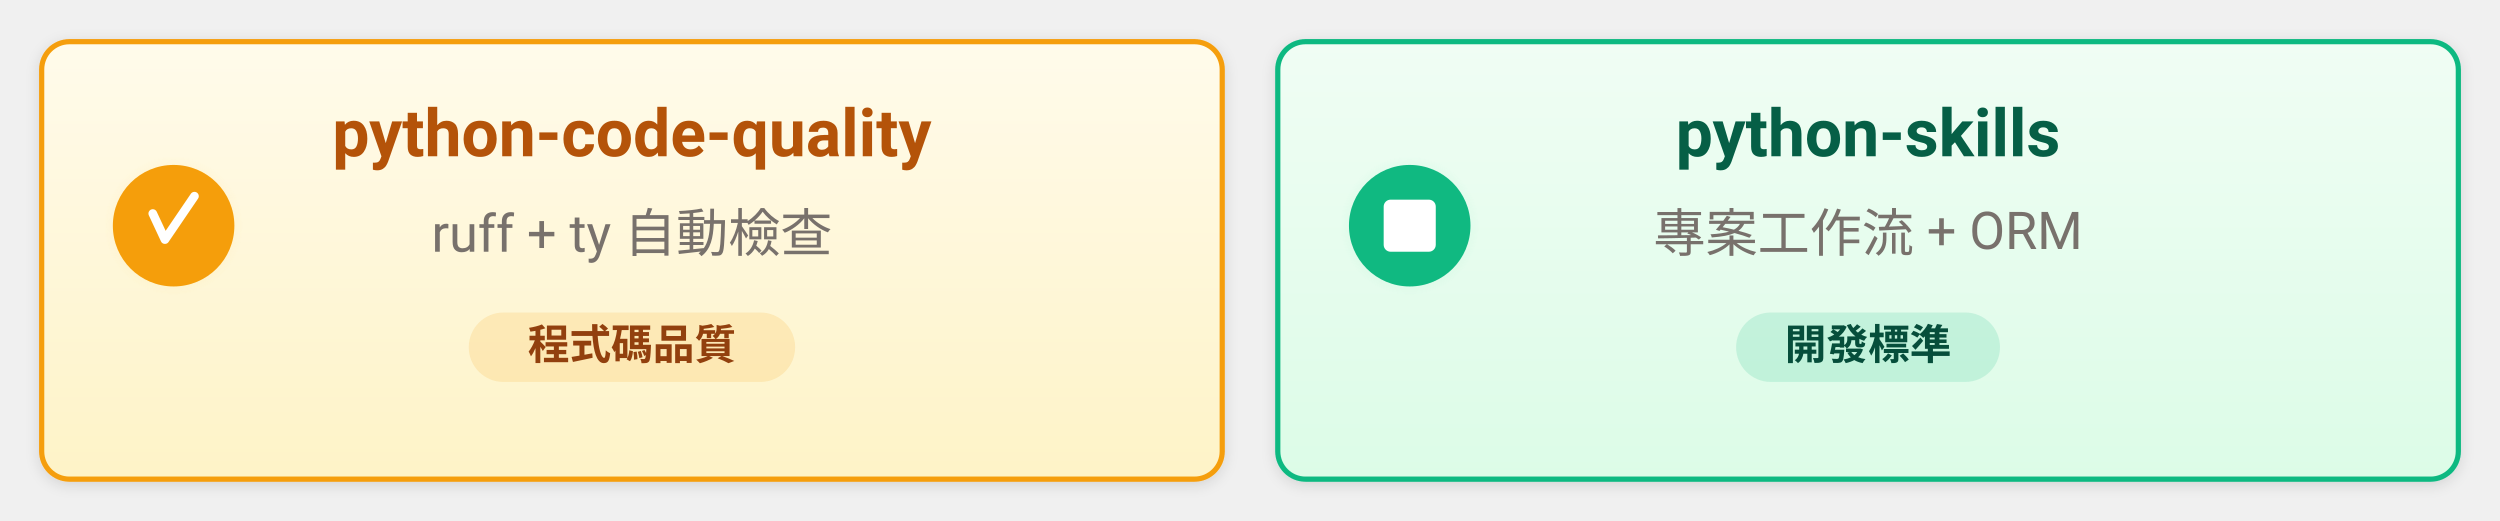
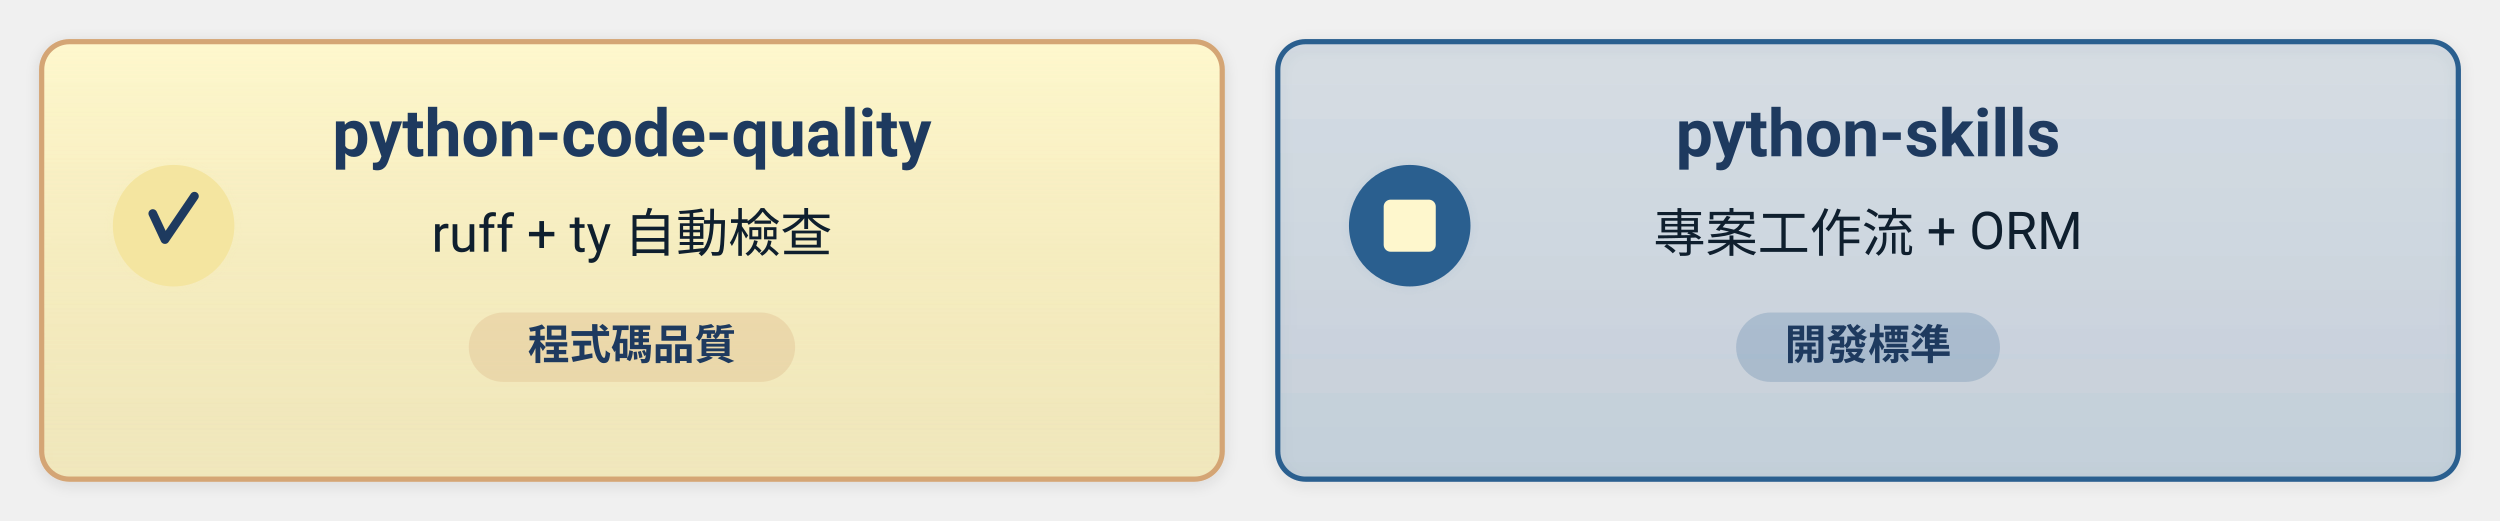
<svg xmlns="http://www.w3.org/2000/svg" viewBox="0 0 1440 300" width="1440" height="300">
  <defs>
    <filter id="shadow-sm">
      <feDropShadow dx="0" dy="2" stdDeviation="4" flood-opacity="0.12" />
    </filter>
    <linearGradient id="quality-bg" x1="0%" y1="0%" x2="0%" y2="100%">
-       <stop offset="0%" style="stop-color:#fffbeb;stop-opacity:1" />
-       <stop offset="100%" style="stop-color:#fef3c7;stop-opacity:1" />
+       <stop offset="0%" style="stop-color:#fef7cd;stop-opacity:1" />
+       <stop offset="100%" style="stop-color:#f4e5a0;stop-opacity:0.6" />
    </linearGradient>
    <linearGradient id="skills-bg" x1="0%" y1="0%" x2="0%" y2="100%">
-       <stop offset="0%" style="stop-color:#f0fdf4;stop-opacity:1" />
-       <stop offset="100%" style="stop-color:#dcfce7;stop-opacity:1" />
+       <stop offset="0%" style="stop-color:#4a7ba7;stop-opacity:0.15" />
+       <stop offset="100%" style="stop-color:#2a5f8f;stop-opacity:0.2" />
    </linearGradient>
    <radialGradient id="icon-glow-quality" cx="50%" cy="50%" r="50%">
-       <stop offset="0%" style="stop-color:#fbbf24;stop-opacity:0.3" />
-       <stop offset="100%" style="stop-color:#fbbf24;stop-opacity:0" />
+       <stop offset="0%" style="stop-color:#fef7cd;stop-opacity:0.5" />
+       <stop offset="100%" style="stop-color:#f4e5a0;stop-opacity:0" />
    </radialGradient>
    <radialGradient id="icon-glow-skills" cx="50%" cy="50%" r="50%">
-       <stop offset="0%" style="stop-color:#34d399;stop-opacity:0.3" />
-       <stop offset="100%" style="stop-color:#34d399;stop-opacity:0" />
+       <stop offset="0%" style="stop-color:#4a7ba7;stop-opacity:0.3" />
+       <stop offset="100%" style="stop-color:#2a5f8f;stop-opacity:0" />
    </radialGradient>
  </defs>
  <g id="main">
-     <rect x="24" y="24" width="680" height="252" rx="16" fill="url(#quality-bg)" stroke="#f59e0b" stroke-width="3" filter="url(#shadow-sm)" />
+     <rect x="24" y="24" width="680" height="252" rx="16" fill="url(#quality-bg)" stroke="#d4a574" stroke-width="3" filter="url(#shadow-sm)" />
    <circle cx="100" cy="130" r="40" fill="url(#icon-glow-quality)" />
-     <circle cx="100" cy="130" r="35" fill="#f59e0b" />
-     <path d="M 88 123 L 95 138 L 112 113" stroke="white" stroke-width="5" fill="none" stroke-linecap="round" stroke-linejoin="round" />
-     <text x="364" y="90" text-anchor="middle" font-size="38" font-weight="700" fill="#b45309" font-family="ui-sans-serif, system-ui, -apple-system, 'Segoe UI', Roboto, sans-serif">
+     <circle cx="100" cy="130" r="35" fill="#f4e5a0" />
+     <path d="M 88 123 L 95 138 L 112 113" stroke="#1e3a5f" stroke-width="5" fill="none" stroke-linecap="round" stroke-linejoin="round" />
+     <text x="364" y="90" text-anchor="middle" font-size="38" font-weight="700" fill="#1e3a5f" font-family="ui-sans-serif, system-ui, -apple-system, 'Segoe UI', Roboto, sans-serif">
      python-code-quality
    </text>
-     <text x="364" y="145" text-anchor="middle" font-size="30" fill="#78716c" font-family="ui-sans-serif, system-ui, -apple-system, 'Segoe UI', Roboto, sans-serif">
+     <text x="364" y="145" text-anchor="middle" font-size="30" fill="#0f1f2e" font-family="ui-sans-serif, system-ui, -apple-system, 'Segoe UI', Roboto, sans-serif">
      ruff + ty 自動檢查
    </text>
-     <rect x="270" y="180" width="188" height="40" rx="20" fill="#f59e0b" opacity="0.15" />
-     <text x="364" y="207" text-anchor="middle" font-size="24" font-weight="600" fill="#92400e" font-family="ui-sans-serif, system-ui, -apple-system, 'Segoe UI', Roboto, sans-serif">
+     <rect x="270" y="180" width="188" height="40" rx="20" fill="#d4a574" opacity="0.25" />
+     <text x="364" y="207" text-anchor="middle" font-size="24" font-weight="600" fill="#1e3a5f" font-family="ui-sans-serif, system-ui, -apple-system, 'Segoe UI', Roboto, sans-serif">
      程式碼品質
    </text>
-     <rect x="736" y="24" width="680" height="252" rx="16" fill="url(#skills-bg)" stroke="#10b981" stroke-width="3" filter="url(#shadow-sm)" />
+     <rect x="736" y="24" width="680" height="252" rx="16" fill="url(#skills-bg)" stroke="#2a5f8f" stroke-width="3" filter="url(#shadow-sm)" />
    <circle cx="812" cy="130" r="40" fill="url(#icon-glow-skills)" />
-     <circle cx="812" cy="130" r="35" fill="#10b981" />
-     <rect x="797" y="115" width="30" height="30" rx="4" fill="white" />
-     <text x="1076" y="90" text-anchor="middle" font-size="38" font-weight="700" fill="#065f46" font-family="ui-sans-serif, system-ui, -apple-system, 'Segoe UI', Roboto, sans-serif">
+     <circle cx="812" cy="130" r="35" fill="#2a5f8f" />
+     <rect x="797" y="115" width="30" height="30" rx="4" fill="#fef7cd" />
+     <text x="1076" y="90" text-anchor="middle" font-size="38" font-weight="700" fill="#1e3a5f" font-family="ui-sans-serif, system-ui, -apple-system, 'Segoe UI', Roboto, sans-serif">
      python-skills
    </text>
-     <text x="1076" y="145" text-anchor="middle" font-size="30" fill="#78716c" font-family="ui-sans-serif, system-ui, -apple-system, 'Segoe UI', Roboto, sans-serif">
+     <text x="1076" y="145" text-anchor="middle" font-size="30" fill="#0f1f2e" font-family="ui-sans-serif, system-ui, -apple-system, 'Segoe UI', Roboto, sans-serif">
      專案工作流 + ORM
    </text>
-     <rect x="1000" y="180" width="152" height="40" rx="20" fill="#10b981" opacity="0.15" />
-     <text x="1076" y="207" text-anchor="middle" font-size="24" font-weight="600" fill="#064e3b" font-family="ui-sans-serif, system-ui, -apple-system, 'Segoe UI', Roboto, sans-serif">
+     <rect x="1000" y="180" width="152" height="40" rx="20" fill="#2a5f8f" opacity="0.2" />
+     <text x="1076" y="207" text-anchor="middle" font-size="24" font-weight="600" fill="#1e3a5f" font-family="ui-sans-serif, system-ui, -apple-system, 'Segoe UI', Roboto, sans-serif">
      開發標準
    </text>
  </g>
</svg>
